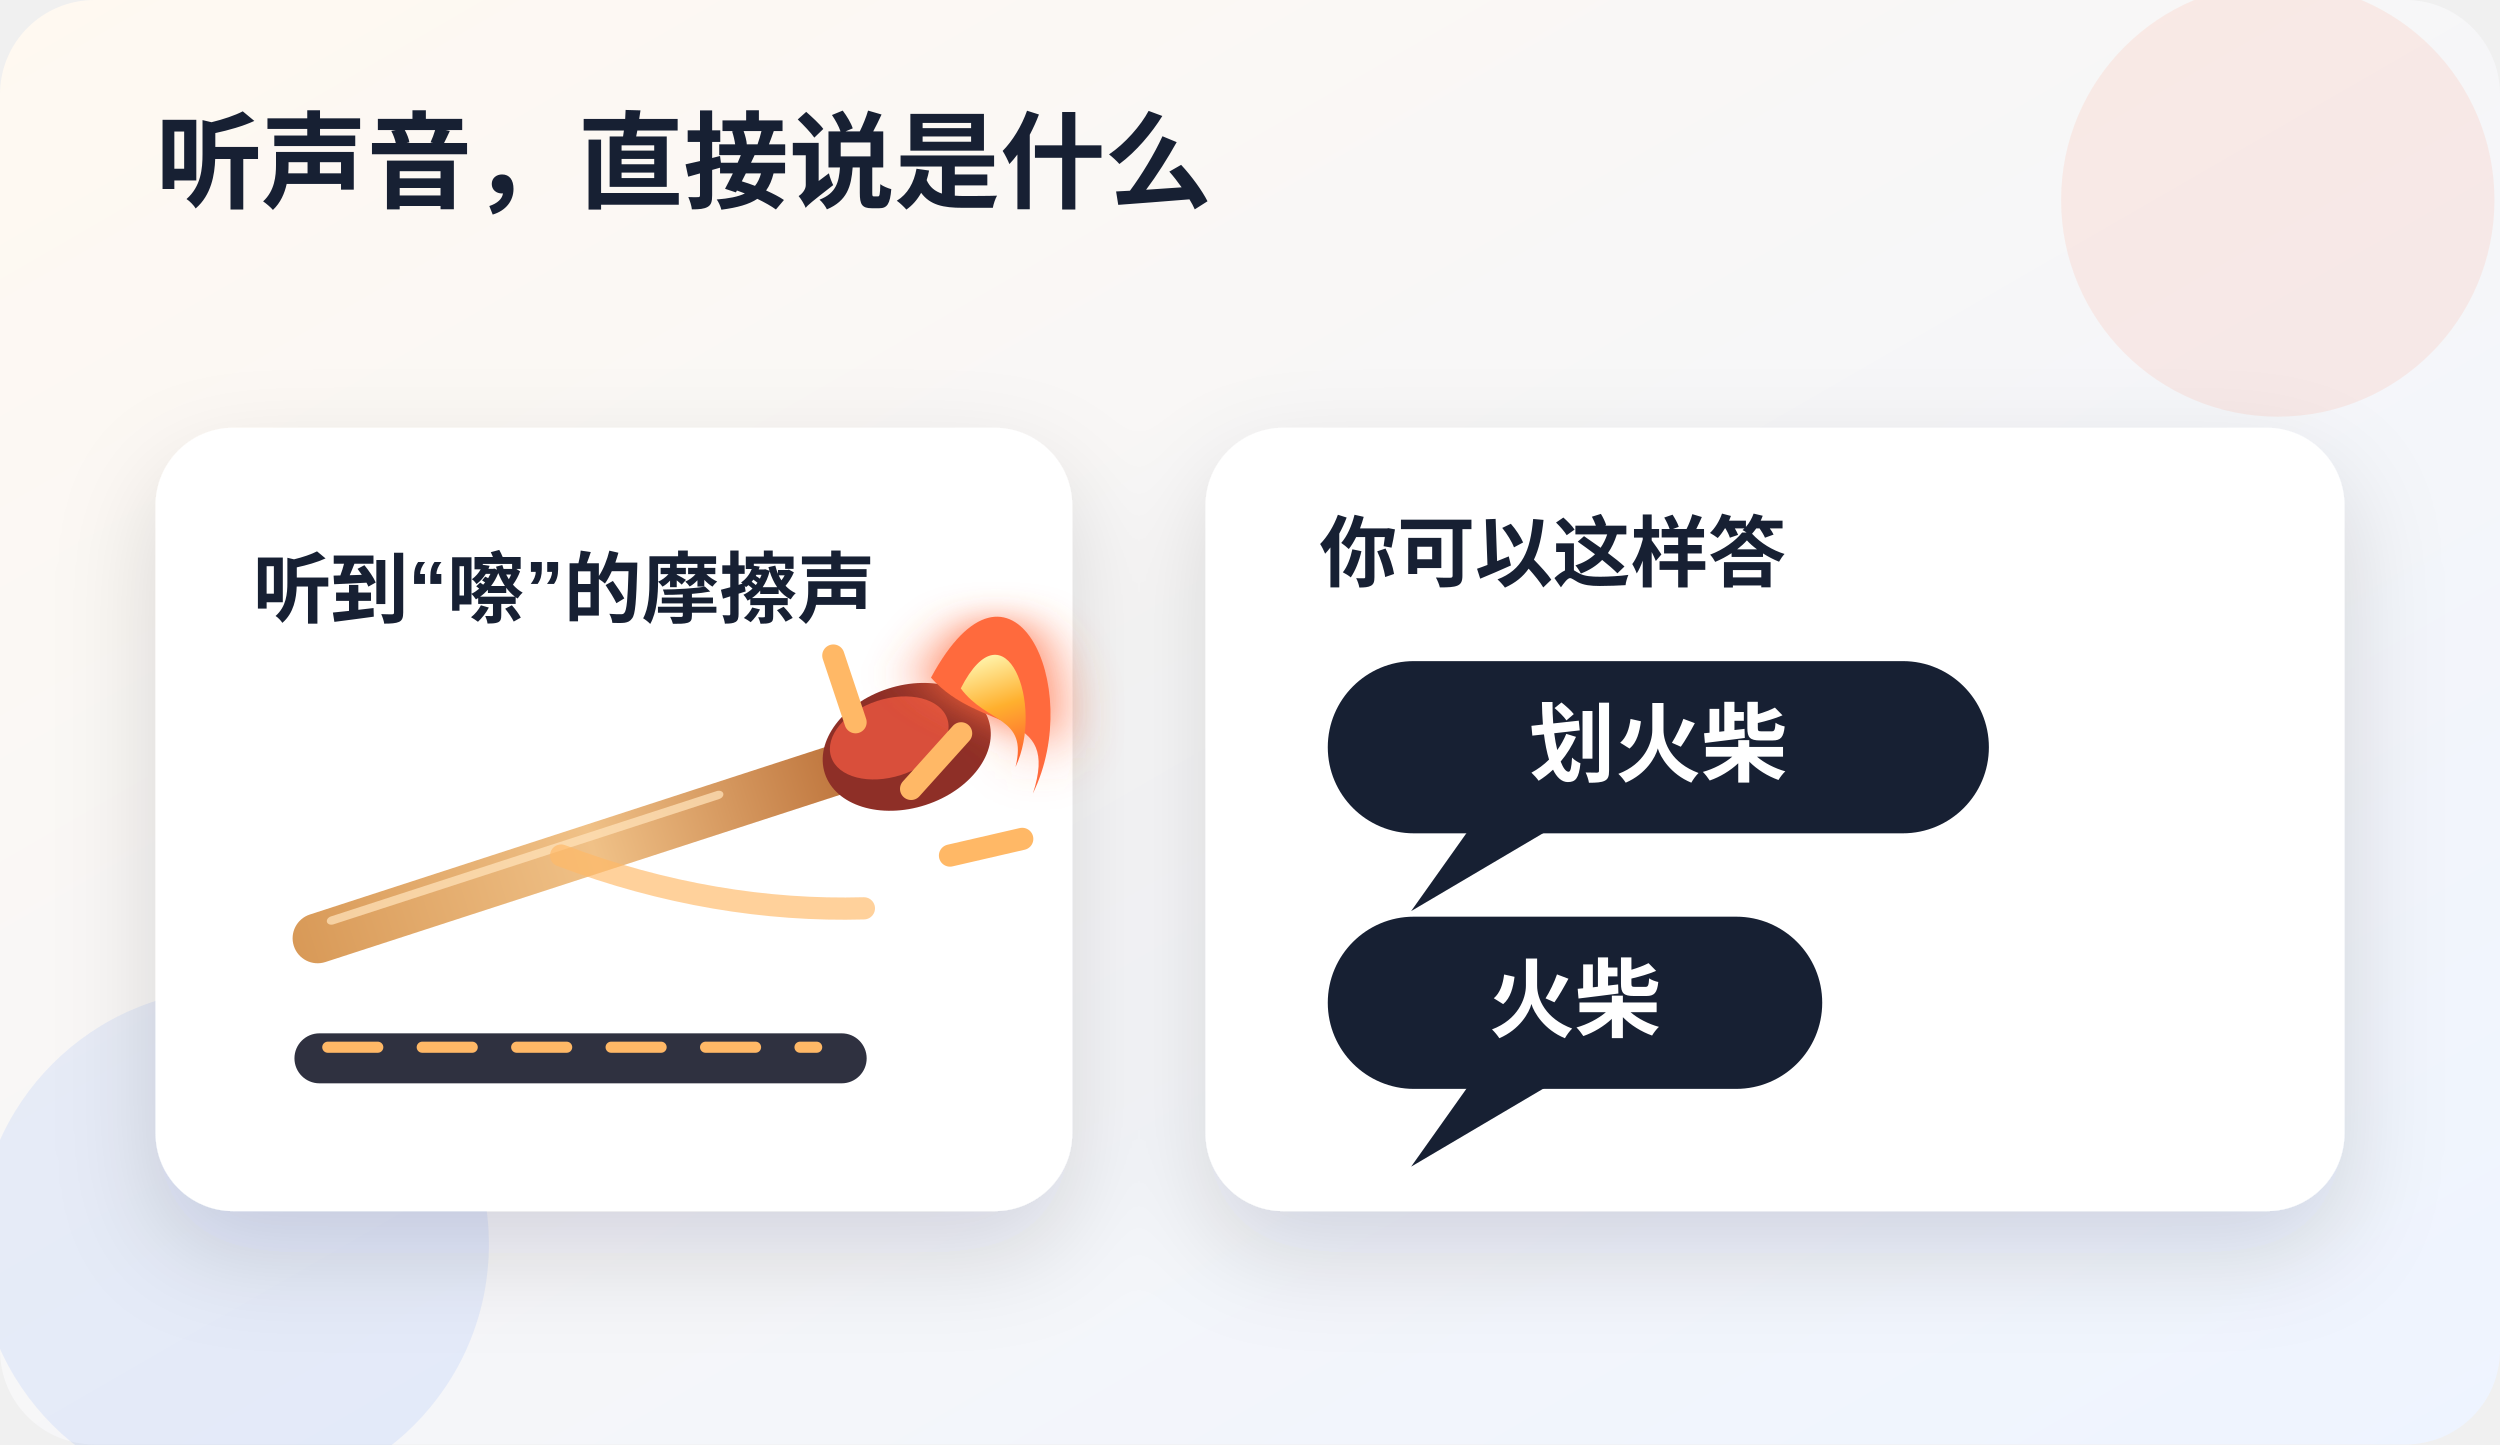
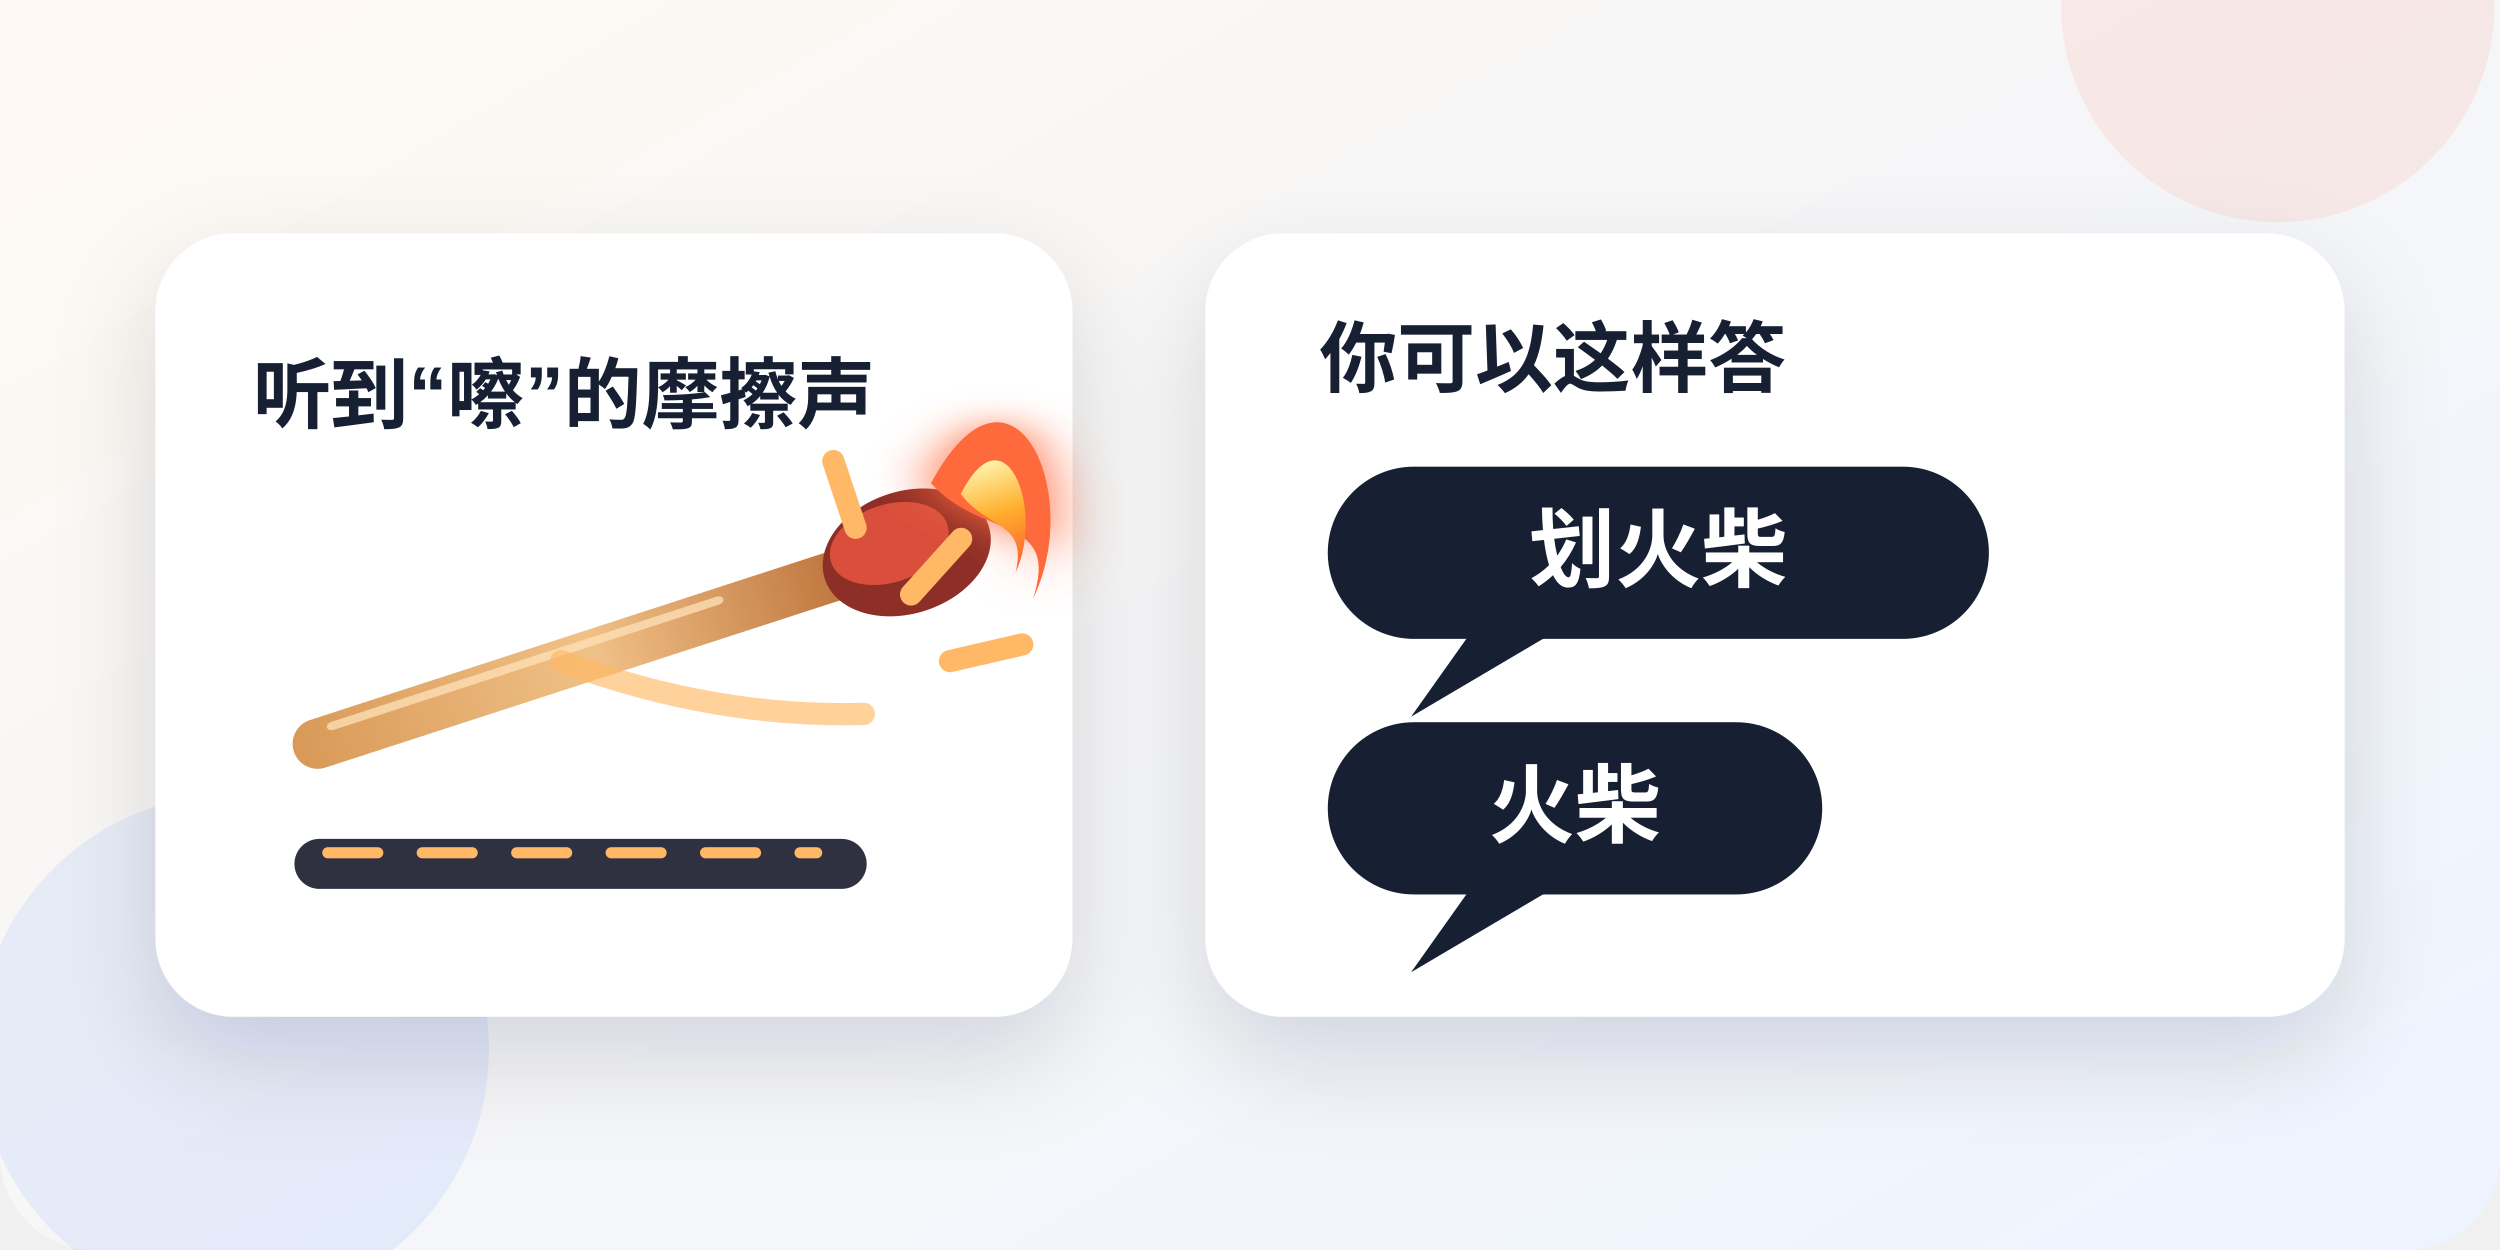
- <svg xmlns="http://www.w3.org/2000/svg" width="900" height="520" viewBox="0 0 900 520" role="img" aria-labelledby="title desc">
+ <svg xmlns="http://www.w3.org/2000/svg" width="900" height="450" viewBox="0 70 900 450" role="img" aria-labelledby="title desc">
  <defs>
    <linearGradient id="bg" x1="0" y1="0" x2="1" y2="1">
      <stop offset="0" stop-color="#fff9f1" />
      <stop offset="1" stop-color="#eef4ff" />
    </linearGradient>
    <linearGradient id="wood" x1="0" y1="0" x2="1" y2="0">
      <stop offset="0" stop-color="#d89957" />
      <stop offset=".52" stop-color="#f0c187" />
      <stop offset="1" stop-color="#b96d35" />
    </linearGradient>
    <linearGradient id="flame" x1="0" y1="0" x2="0" y2="1">
      <stop offset="0" stop-color="#fff2a8" />
      <stop offset=".45" stop-color="#ffb02e" />
      <stop offset="1" stop-color="#ff5a31" />
    </linearGradient>
    <filter id="shadow" x="-18%" y="-22%" width="136%" height="150%">
      <feDropShadow dx="0" dy="15" stdDeviation="18" flood-color="#172033" flood-opacity=".14" />
    </filter>
    <filter id="glow" x="-70%" y="-70%" width="240%" height="240%">
      <feGaussianBlur stdDeviation="9" result="blur" />
      <feMerge>
        <feMergeNode in="blur" />
        <feMergeNode in="SourceGraphic" />
      </feMerge>
    </filter>
  </defs>
  <rect width="900" height="520" rx="34" fill="url(#bg)" />
  <circle cx="820" cy="72" r="78" fill="#ff6a3d" opacity=".10" />
  <circle cx="84" cy="448" r="92" fill="#2d6cf5" opacity=".09" />
-   <text x="56" y="72" fill="#172033" font-family="PingFang SC, Microsoft YaHei, Arial, sans-serif" font-size="38" font-weight="900">听声音，直接说是什么</text>
  <g filter="url(#shadow)">
    <rect x="56" y="154" width="330" height="282" rx="28" fill="#fff" />
    <rect x="434" y="154" width="410" height="282" rx="28" fill="#fff" />
  </g>
  <g font-family="PingFang SC, Microsoft YaHei, Arial, sans-serif">
    <text x="91" y="222" fill="#172033" font-size="28" font-weight="900">听到“嚓”的摩擦声</text>
    <g transform="translate(103 332) rotate(-18)">
      <rect x="0" y="0" width="218" height="18" rx="9" fill="url(#wood)" />
      <rect x="14" y="3" width="150" height="3" rx="2" fill="#ffe1b8" opacity=".75" />
      <ellipse cx="232" cy="9" rx="31" ry="22" fill="#8e2f27" />
      <ellipse cx="227" cy="4" rx="22" ry="14" fill="#d94f3b" />
      <path d="M248 -12 C292 -54 300 8 270 39 C289 13 259 13 248 -12Z" fill="#ff6a3d" filter="url(#glow)" />
      <path d="M257 -5 C282 -30 284 10 267 28 C277 12 262 10 257 -5Z" fill="url(#flame)" />
    </g>
    <g transform="translate(106 372)">
      <rect x="0" y="0" width="206" height="18" rx="9" fill="#2f3140" />
      <path d="M12 5 H188" stroke="#ffb866" stroke-width="4" stroke-linecap="round" stroke-dasharray="18 16" />
      <path d="M222 -88 l18 -20 M236 -64 l26 -6 M202 -112 l-8 -24" stroke="#ffb866" stroke-width="8" stroke-linecap="round" />
      <path d="M205 -45 C170 -44 133 -50 96 -64" fill="none" stroke="#ffb866" stroke-width="8" stroke-linecap="round" opacity=".65" />
    </g>
    <text x="475" y="209" fill="#172033" font-size="28" font-weight="900">你可以这样答</text>
    <g>
      <rect x="478" y="238" width="238" height="62" rx="31" fill="#172033" />
      <path d="M530 297 l-22 31 l61 -36" fill="#172033" />
      <text x="597" y="279" text-anchor="middle" fill="#fff" font-size="31" font-weight="900">划火柴</text>
    </g>
    <g>
      <rect x="478" y="330" width="178" height="62" rx="31" fill="#172033" />
      <path d="M530 389 l-22 31 l61 -36" fill="#172033" />
      <text x="567" y="371" text-anchor="middle" fill="#fff" font-size="31" font-weight="900">火柴</text>
    </g>
  </g>
</svg>
